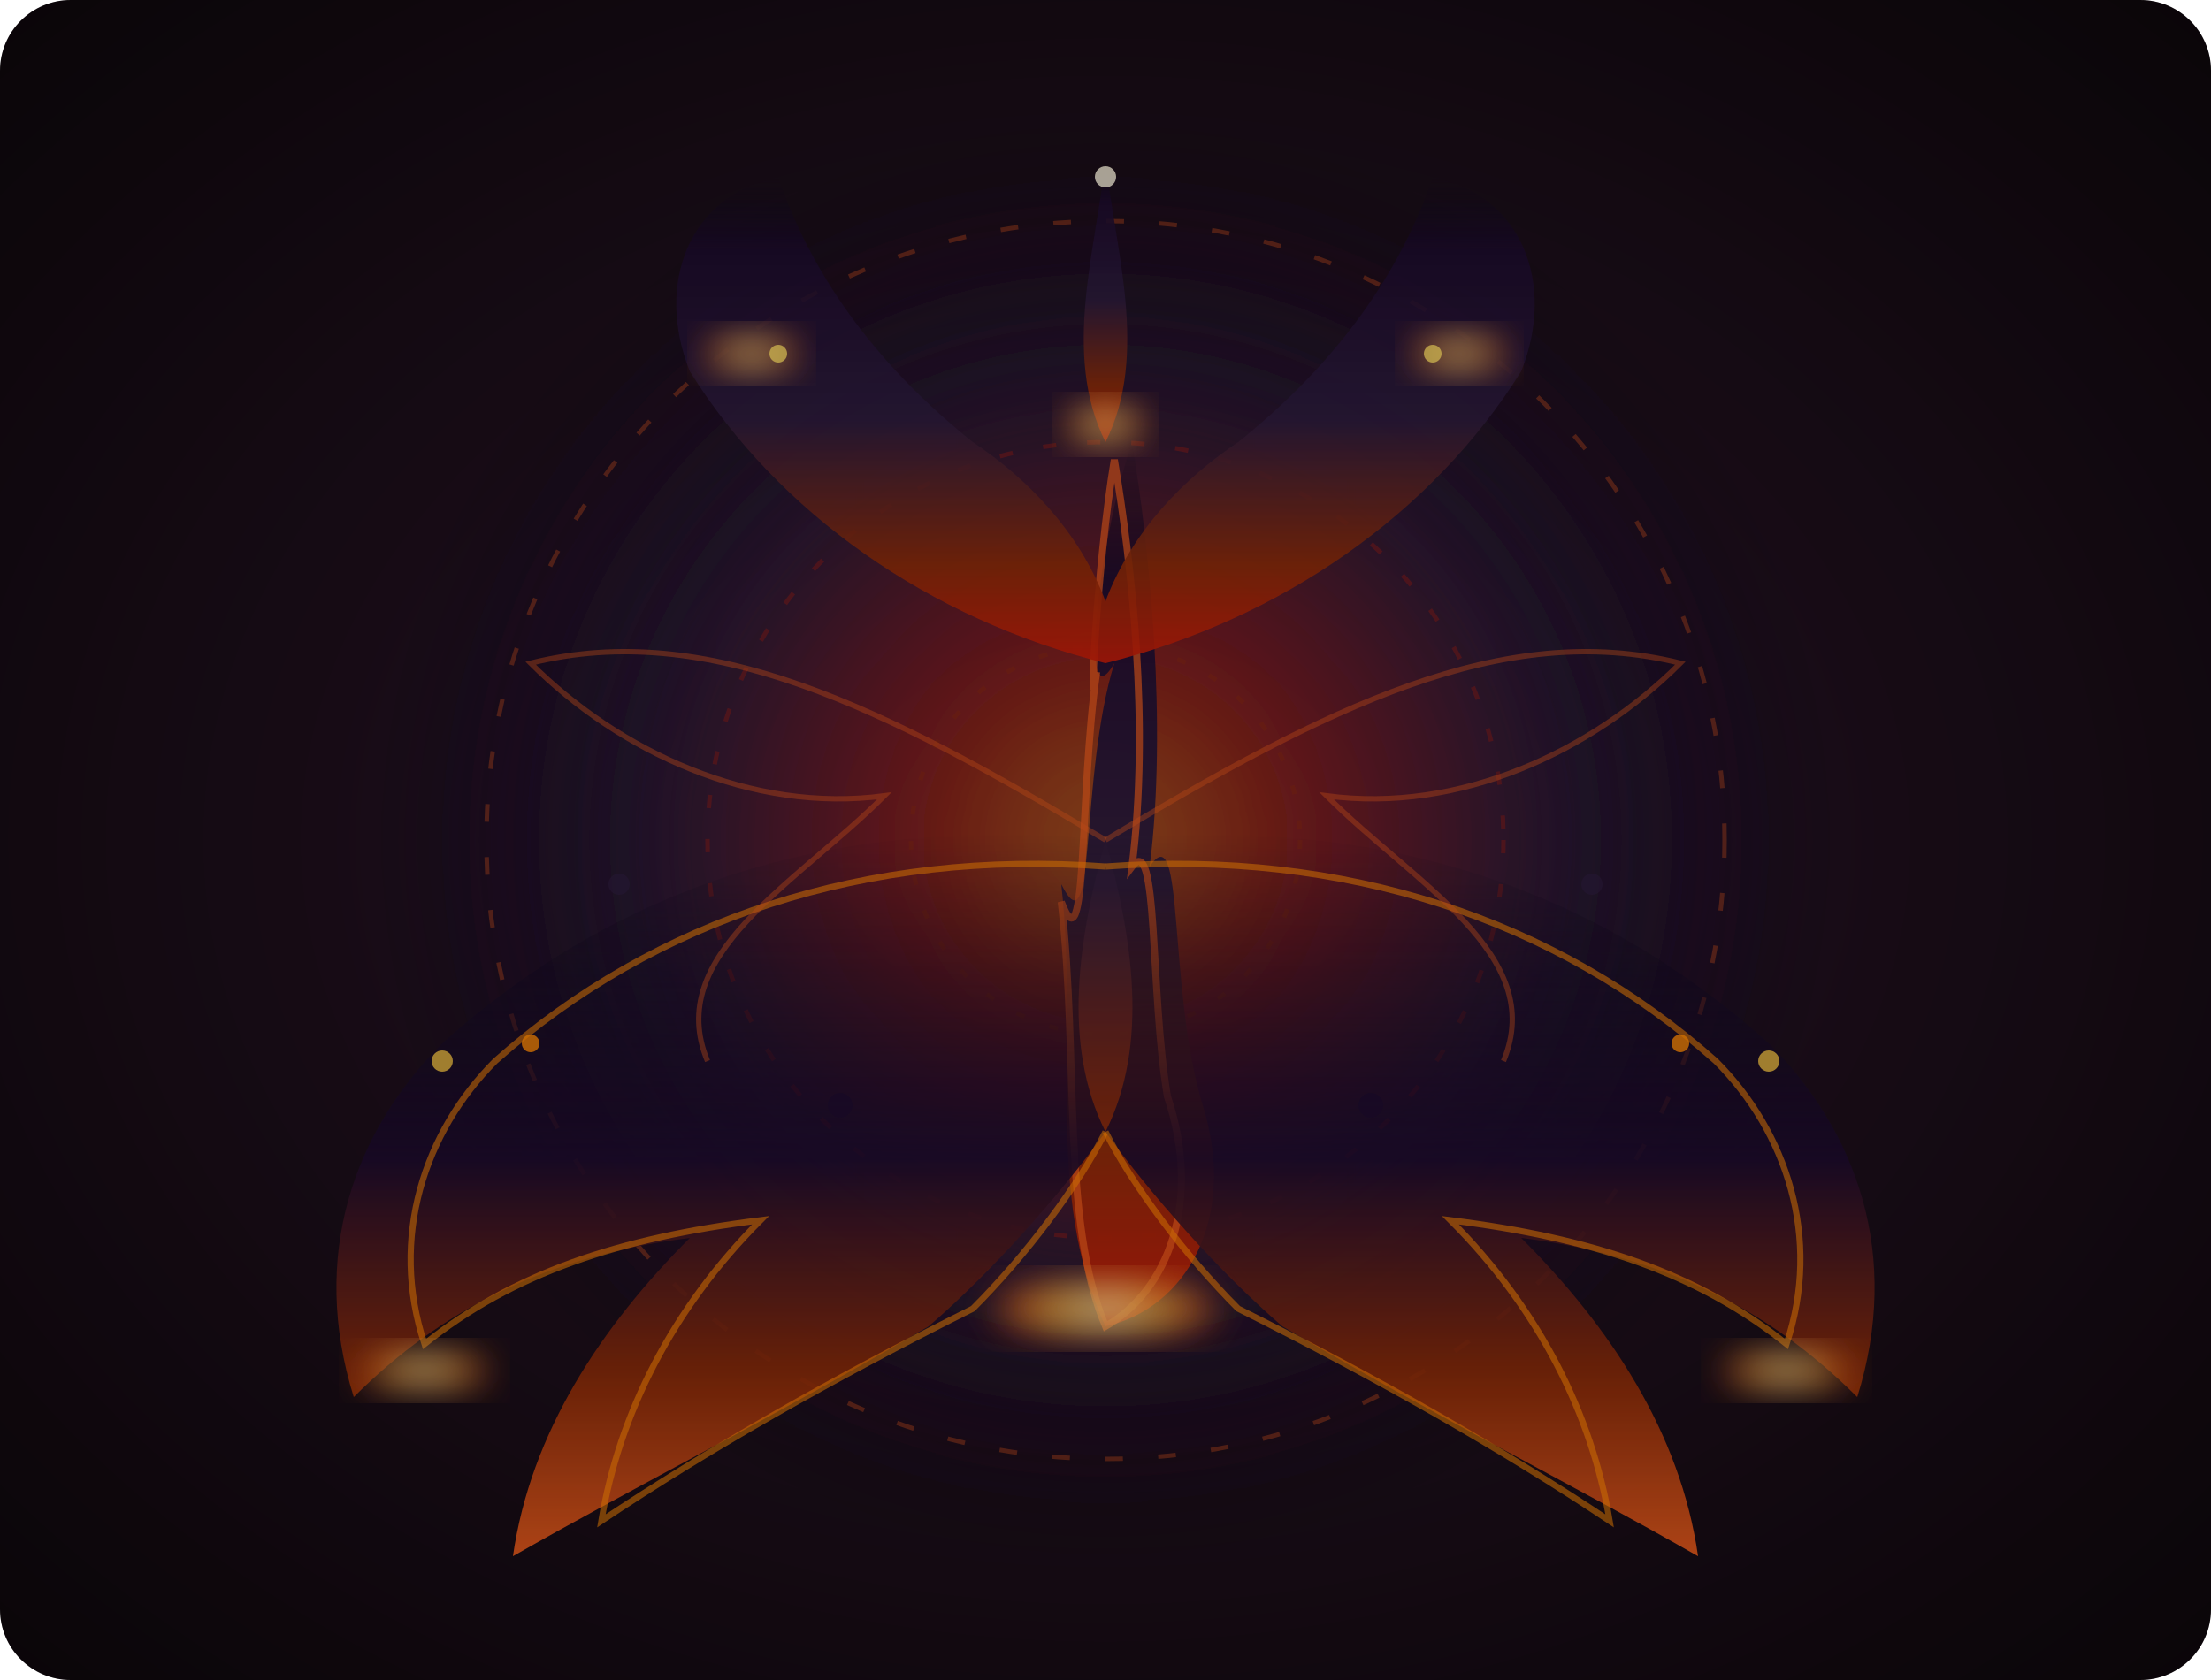
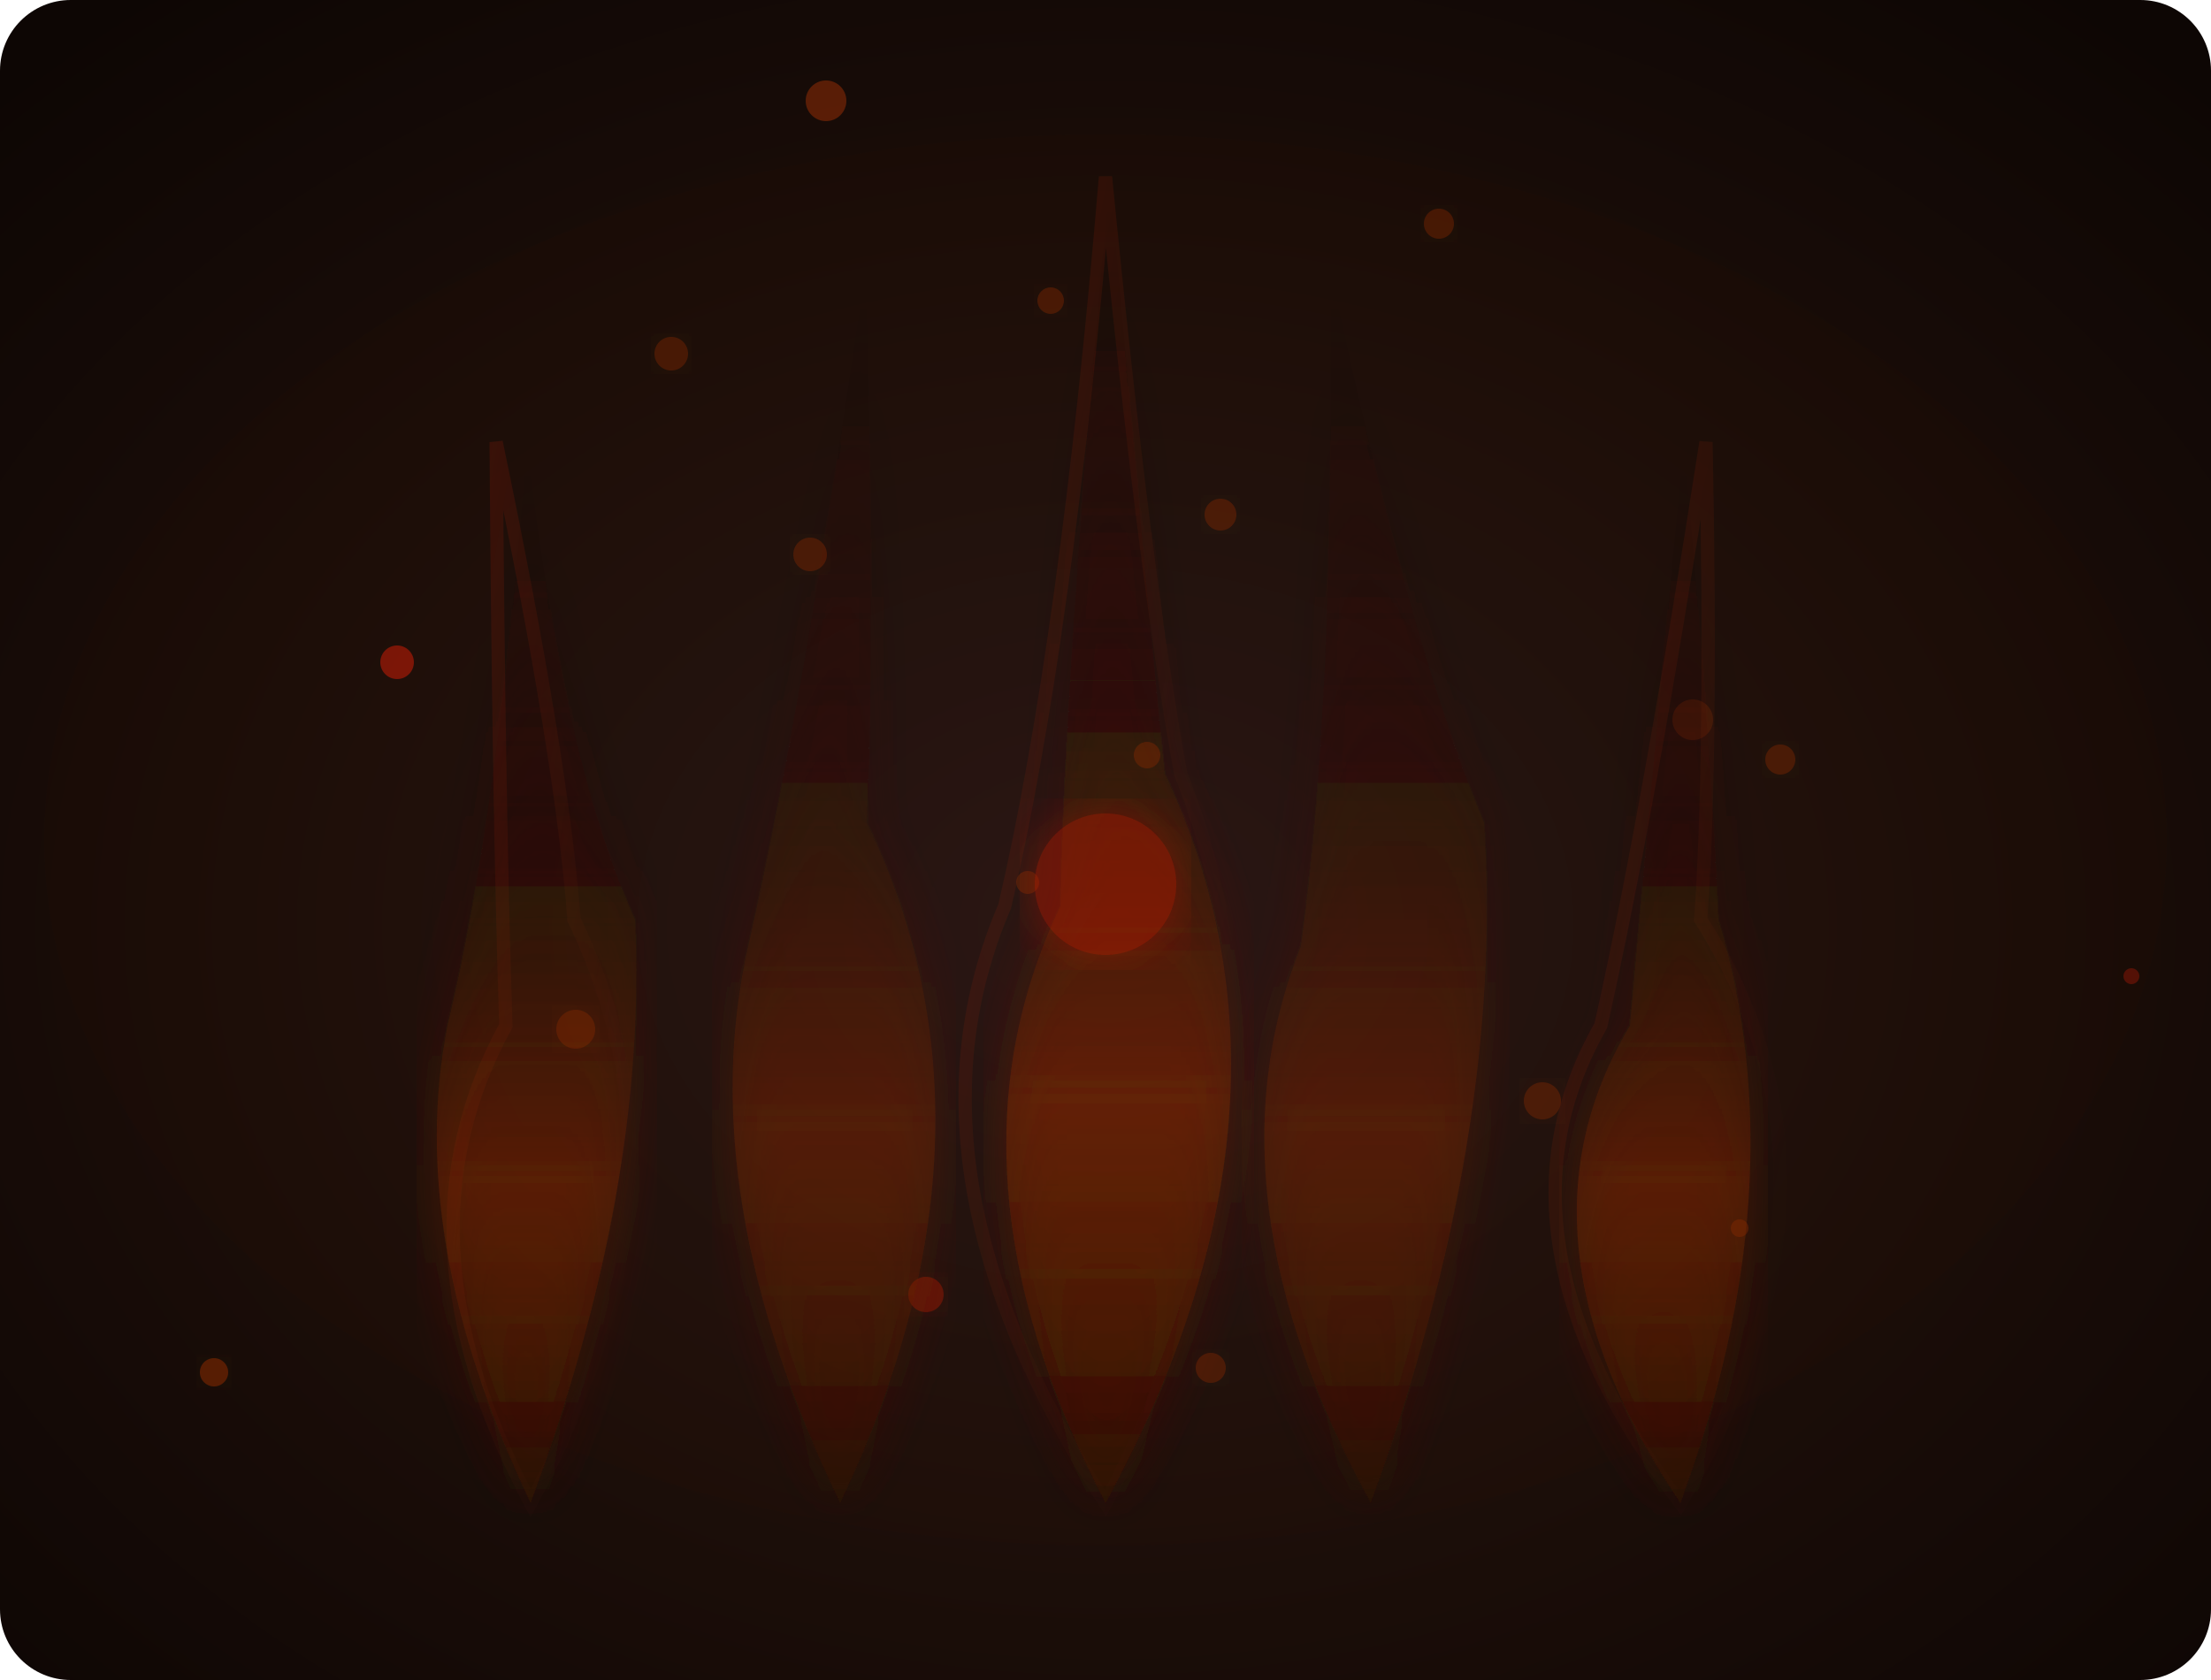
<svg xmlns="http://www.w3.org/2000/svg" width="250" height="190" viewBox="0 0 250 190">
  <defs>
-     <radialGradient id="bgFSA" cx="0.5" cy="0.5" r="0.7">
-       <stop offset="0" stop-color="#2a1a3a" />
-       <stop offset="0.5" stop-color="#1a0d18" />
-       <stop offset="1" stop-color="#0a0508" />
+     <filter id="glow1">
+       <feGaussianBlur stdDeviation="3" result="blur" />
+       <feMerge>
+         <feMergeNode in="blur" />
+         <feMergeNode in="SourceGraphic" />
+       </feMerge>
+     </filter>
+     <filter id="soft2">
+       <feGaussianBlur stdDeviation="5" result="blur" />
+       <feMerge>
+         <feMergeNode in="blur" />
+         <feMergeNode in="SourceGraphic" />
+       </feMerge>
+     </filter>
+     <radialGradient id="bg3" cx="50%" cy="55%" r="70%">
+       <stop offset="0%" stop-color="#2a1815" />
+       <stop offset="60%" stop-color="#1a0d08" />
+       <stop offset="100%" stop-color="#0d0604" />
    </radialGradient>
-     <radialGradient id="shadowCore" cx="0.5" cy="0.5" r="0.5">
-       <stop offset="0" stop-color="#ff8800" />
-       <stop offset="0.25" stop-color="#c41a05" />
-       <stop offset="0.6" stop-color="#2a1a3a" />
-       <stop offset="1" stop-color="#0a0518" stop-opacity="0" />
-     </radialGradient>
-     <linearGradient id="shadowFlame" x1="0" y1="1" x2="0" y2="0">
-       <stop offset="0" stop-color="#c41a05" />
-       <stop offset="0.2" stop-color="#8a2a05" />
-       <stop offset="0.5" stop-color="#2a1a3a" />
-       <stop offset="0.85" stop-color="#1a0a2a" />
-       <stop offset="1" stop-color="#0a0518" stop-opacity="0" />
+     <linearGradient id="lin4" x1="0%" y1="100%" x2="0%" y2="0%">
+       <stop offset="0%" stop-color="#331100" stop-opacity="0.8" />
+       <stop offset="30%" stop-color="#8a2a05" stop-opacity="0.5" />
+       <stop offset="60%" stop-color="#3a1010" stop-opacity="0.3" />
+       <stop offset="100%" stop-color="#1a0d08" stop-opacity="0" />
    </linearGradient>
-     <linearGradient id="shadowFlameAlt" x1="0" y1="1" x2="0" y2="0">
-       <stop offset="0" stop-color="#e6591a" />
-       <stop offset="0.25" stop-color="#8a2a05" />
-       <stop offset="0.55" stop-color="#1a0a2a" />
-       <stop offset="1" stop-color="#0a0518" stop-opacity="0" />
+     <linearGradient id="lin5" x1="0%" y1="0%" x2="100%" y2="100%">
+       <stop offset="0%" stop-color="#c41a05" stop-opacity="0.4" />
+       <stop offset="50%" stop-color="#8a2a05" stop-opacity="0.2" />
+       <stop offset="100%" stop-color="#1a0d08" stop-opacity="0" />
    </linearGradient>
-     <radialGradient id="emberGlow" cx="0.5" cy="0.5" r="0.5">
-       <stop offset="0" stop-color="#fff8e0" />
-       <stop offset="0.4" stop-color="#ffcc40" />
-       <stop offset="0.8" stop-color="#e6591a" />
-       <stop offset="1" stop-color="#8a2a05" stop-opacity="0" />
-     </radialGradient>
-     <filter id="softBlur">
-       <feGaussianBlur stdDeviation="2" />
-     </filter>
-     <filter id="bigBlur">
-       <feGaussianBlur stdDeviation="5" />
-     </filter>
  </defs>
-   <rect width="250" height="190" rx="8" fill="url(#bgFSA)" />
-   <circle cx="125" cy="95" r="80" fill="url(#shadowCore)" filter="url(#bigBlur)" opacity="0.55" />
-   <circle cx="125" cy="95" r="70" fill="none" stroke="#e6591a" stroke-width="0.5" stroke-dasharray="2 4" opacity="0.35" />
-   <circle cx="125" cy="95" r="45" fill="none" stroke="#c41a05" stroke-width="0.5" stroke-dasharray="1.5 3.5" opacity="0.3" />
-   <circle cx="125" cy="95" r="22" fill="none" stroke="#8a2a05" stroke-width="0.5" stroke-dasharray="1 3" opacity="0.3" />
-   <path d="M125,150 C118,135 122,118 120,100 C124,108 122,88 126,75 C122,82 124,62 128,50 C130,62 132,82 130,98 C134,92 132,112 136,125 C140,138 134,148 125,150 Z" fill="url(#shadowFlame)" opacity="0.95" />
-   <path d="M125,150 C120,138 122,120 120,102 C123,110 122,90 124,76 C123,84 124,64 126,52 C128,64 130,82 128,98 C131,94 130,112 132,124 C136,136 132,146 125,150 Z" fill="none" stroke="#e6591a" stroke-width="0.8" opacity="0.7" />
-   <path d="M125,95 C95,92 70,100 50,118 C40,128 35,142 40,158 C50,148 62,142 78,140 C68,150 60,162 58,176 C72,168 88,160 105,150 C112,144 120,135 125,128 C120,118 122,106 125,95 Z" fill="url(#shadowFlameAlt)" opacity="0.92" />
-   <path d="M125,98 C98,96 74,104 56,120 C48,128 44,140 48,152 C58,144 70,140 86,138 C76,148 70,160 68,172 C80,164 94,156 110,148 C116,142 122,134 125,128" fill="none" stroke="#ff8800" stroke-width="0.7" opacity="0.55" />
-   <path d="M125,95 C155,92 180,100 200,118 C210,128 215,142 210,158 C200,148 188,142 172,140 C182,150 190,162 192,176 C178,168 162,160 145,150 C138,144 130,135 125,128 C130,118 128,106 125,95 Z" fill="url(#shadowFlameAlt)" opacity="0.92" />
-   <path d="M125,98 C152,96 176,104 194,120 C202,128 206,140 202,152 C192,144 180,140 164,138 C174,148 180,160 182,172 C170,164 156,156 140,148 C134,142 128,134 125,128" fill="none" stroke="#ff8800" stroke-width="0.7" opacity="0.55" />
-   <path d="M125,75 C105,70 88,58 78,42 C74,32 78,22 88,20 C92,32 100,42 110,50 C116,54 122,60 125,68 Z" fill="url(#shadowFlame)" opacity="0.9" />
-   <path d="M125,75 C145,70 162,58 172,42 C176,32 172,22 162,20 C158,32 150,42 140,50 C134,54 128,60 125,68 Z" fill="url(#shadowFlame)" opacity="0.9" />
-   <path d="M125,50 C120,40 124,28 125,18 C126,28 130,40 125,50 Z" fill="url(#shadowFlame)" opacity="0.9" />
-   <path d="M125,95 C100,80 80,70 60,75 C70,85 85,92 100,90 C90,100 75,108 80,120" fill="none" stroke="#e6591a" stroke-width="0.6" opacity="0.4" />
-   <path d="M125,95 C150,80 170,70 190,75 C180,85 165,92 150,90 C160,100 175,108 170,120" fill="none" stroke="#e6591a" stroke-width="0.6" opacity="0.4" />
-   <ellipse cx="125" cy="148" rx="14" ry="4" fill="url(#emberGlow)" filter="url(#softBlur)" opacity="0.8" />
-   <ellipse cx="48" cy="155" rx="8" ry="3" fill="url(#emberGlow)" filter="url(#softBlur)" opacity="0.7" />
-   <ellipse cx="202" cy="155" rx="8" ry="3" fill="url(#emberGlow)" filter="url(#softBlur)" opacity="0.7" />
-   <ellipse cx="85" cy="40" rx="6" ry="3" fill="url(#emberGlow)" filter="url(#softBlur)" opacity="0.65" />
-   <ellipse cx="165" cy="40" rx="6" ry="3" fill="url(#emberGlow)" filter="url(#softBlur)" opacity="0.65" />
-   <ellipse cx="125" cy="48" rx="5" ry="3" fill="url(#emberGlow)" filter="url(#softBlur)" opacity="0.7" />
-   <circle cx="60" cy="118" r="1" fill="#ff8800" opacity="0.8" />
-   <circle cx="50" cy="120" r="1.2" fill="#ffcc40" opacity="0.75" />
-   <circle cx="190" cy="118" r="1" fill="#ff8800" opacity="0.8" />
-   <circle cx="200" cy="120" r="1.2" fill="#ffcc40" opacity="0.75" />
-   <circle cx="88" cy="40" r="1" fill="#ffe060" opacity="0.75" />
-   <circle cx="162" cy="40" r="1" fill="#ffe060" opacity="0.75" />
-   <circle cx="125" cy="20" r="1.2" fill="#fff8e0" opacity="0.8" />
-   <circle cx="95" cy="125" r="1.4" fill="#1a0a2a" opacity="0.8" />
-   <circle cx="155" cy="125" r="1.4" fill="#1a0a2a" opacity="0.8" />
-   <circle cx="70" cy="100" r="1.2" fill="#2a1a3a" opacity="0.7" />
-   <circle cx="180" cy="100" r="1.2" fill="#2a1a3a" opacity="0.7" />
-   <rect width="250" height="190" rx="8" fill="#0a0508" opacity="0.2" />
+   <rect width="250" height="190" fill="url(#bg3)" rx="8" />
+   <ellipse cx="125.0" cy="95.0" rx="120.0" ry="79.8" fill="#331100" opacity="0.08" />
+   <circle cx="191.4" cy="81.4" r="2.3" fill="#8a2a05" opacity="0.28" />
+   <circle cx="241.0" cy="110.4" r="0.9" fill="#c41a05" opacity="0.34" />
+   <circle cx="93.4" cy="11.4" r="2.3" fill="#8a2a05" opacity="0.58" />
+   <circle cx="24.2" cy="155.2" r="1.6" fill="#8a2a05" opacity="0.56" filter="url(#glow1)" />
+   <circle cx="104.7" cy="146.4" r="2.0" fill="#c41a05" opacity="0.38" filter="url(#glow1)" />
+   <circle cx="44.9" cy="74.9" r="1.9" fill="#c41a05" opacity="0.56" />
+   <path d="M 60.0 170.0 Q 45.8 140.0 50.6 116.0 Q 56.4 92.0 59.6 50.0 Q 63.6 86.0 71.8 104.0 Q 73.3 134.0 60.0 170.0 Z" fill="url(#lin4)" opacity="0.7" filter="url(#glow1)" />
+   <path d="M 95.0 170.0 Q 78.2 135.0 84.6 107.0 Q 91.0 79.0 97.9 30.0 Q 99.0 72.0 98.0 93.0 Q 114.9 128.0 95.0 170.0 Z" fill="url(#lin4)" opacity="0.6" filter="url(#glow1)" />
+   <path d="M 125.0 170.0 Q 105.5 132.5 119.9 102.5 Q 120.6 72.5 125.5 20.0 Q 129.4 65.0 131.7 87.5 Q 149.5 125.0 125.0 170.0 Z" fill="url(#lin4)" opacity="0.8" filter="url(#glow1)" />
+   <path d="M 155.0 170.0 Q 135.9 135.0 147.1 107.0 Q 151.0 79.0 150.4 30.0 Q 159.0 72.0 167.8 93.0 Q 170.2 128.0 155.0 170.0 Z" fill="url(#lin4)" opacity="0.6" filter="url(#glow1)" />
+   <path d="M 190.0 170.0 Q 169.9 140.0 184.3 116.0 Q 186.4 92.0 190.4 50.0 Q 193.6 86.0 194.3 104.0 Q 203.3 134.0 190.0 170.0 Z" fill="url(#lin4)" opacity="0.7" filter="url(#glow1)" />
+   <path d="M 60.0 170.0 Q 44.0 140.0 57.2 116.0 Q 56.4 92.0 56.1 50.0 Q 63.6 86.0 64.9 104.0 Q 79.5 134.0 60.0 170.0 Z" fill="none" stroke="url(#lin5)" stroke-width="1.5" opacity="0.5" />
+   <path d="M 125.0 170.0 Q 100.7 132.5 113.6 102.5 Q 120.6 72.5 125.0 20.0 Q 129.4 65.0 133.5 87.5 Q 148.4 125.0 125.0 170.0 Z" fill="none" stroke="url(#lin5)" stroke-width="1.5" opacity="0.5" />
+   <path d="M 190.0 170.0 Q 167.3 140.0 181.0 116.0 Q 186.4 92.0 192.9 50.0 Q 193.6 86.0 192.3 104.0 Q 211.4 134.0 190.0 170.0 Z" fill="none" stroke="url(#lin5)" stroke-width="1.5" opacity="0.5" />
+   <circle cx="116.2" cy="99.8" r="1.3" fill="#8a2a05" opacity="0.4" filter="url(#glow1)" />
+   <circle cx="174.4" cy="124.5" r="2.1" fill="#8a2a05" opacity="0.4" filter="url(#glow1)" />
+   <circle cx="162.7" cy="25.3" r="1.7" fill="#8a2a05" opacity="0.4" filter="url(#glow1)" />
+   <circle cx="136.9" cy="154.7" r="1.7" fill="#8a2a05" opacity="0.4" filter="url(#glow1)" />
+   <circle cx="201.3" cy="85.9" r="1.7" fill="#8a2a05" opacity="0.4" filter="url(#glow1)" />
+   <circle cx="75.9" cy="40.0" r="1.9" fill="#8a2a05" opacity="0.4" filter="url(#glow1)" />
+   <circle cx="65.1" cy="116.4" r="2.2" fill="#8a2a05" opacity="0.4" filter="url(#glow1)" />
+   <circle cx="118.8" cy="34.0" r="1.5" fill="#8a2a05" opacity="0.4" filter="url(#glow1)" />
+   <circle cx="129.7" cy="85.4" r="1.5" fill="#8a2a05" opacity="0.4" filter="url(#glow1)" />
+   <circle cx="196.7" cy="138.9" r="1.0" fill="#8a2a05" opacity="0.4" filter="url(#glow1)" />
+   <circle cx="91.6" cy="62.7" r="1.9" fill="#8a2a05" opacity="0.4" filter="url(#glow1)" />
+   <circle cx="138.0" cy="58.2" r="1.8" fill="#8a2a05" opacity="0.4" filter="url(#glow1)" />
+   <circle cx="125" cy="100" r="8" fill="#c41a05" opacity="0.4" filter="url(#glow1)" />
</svg>
